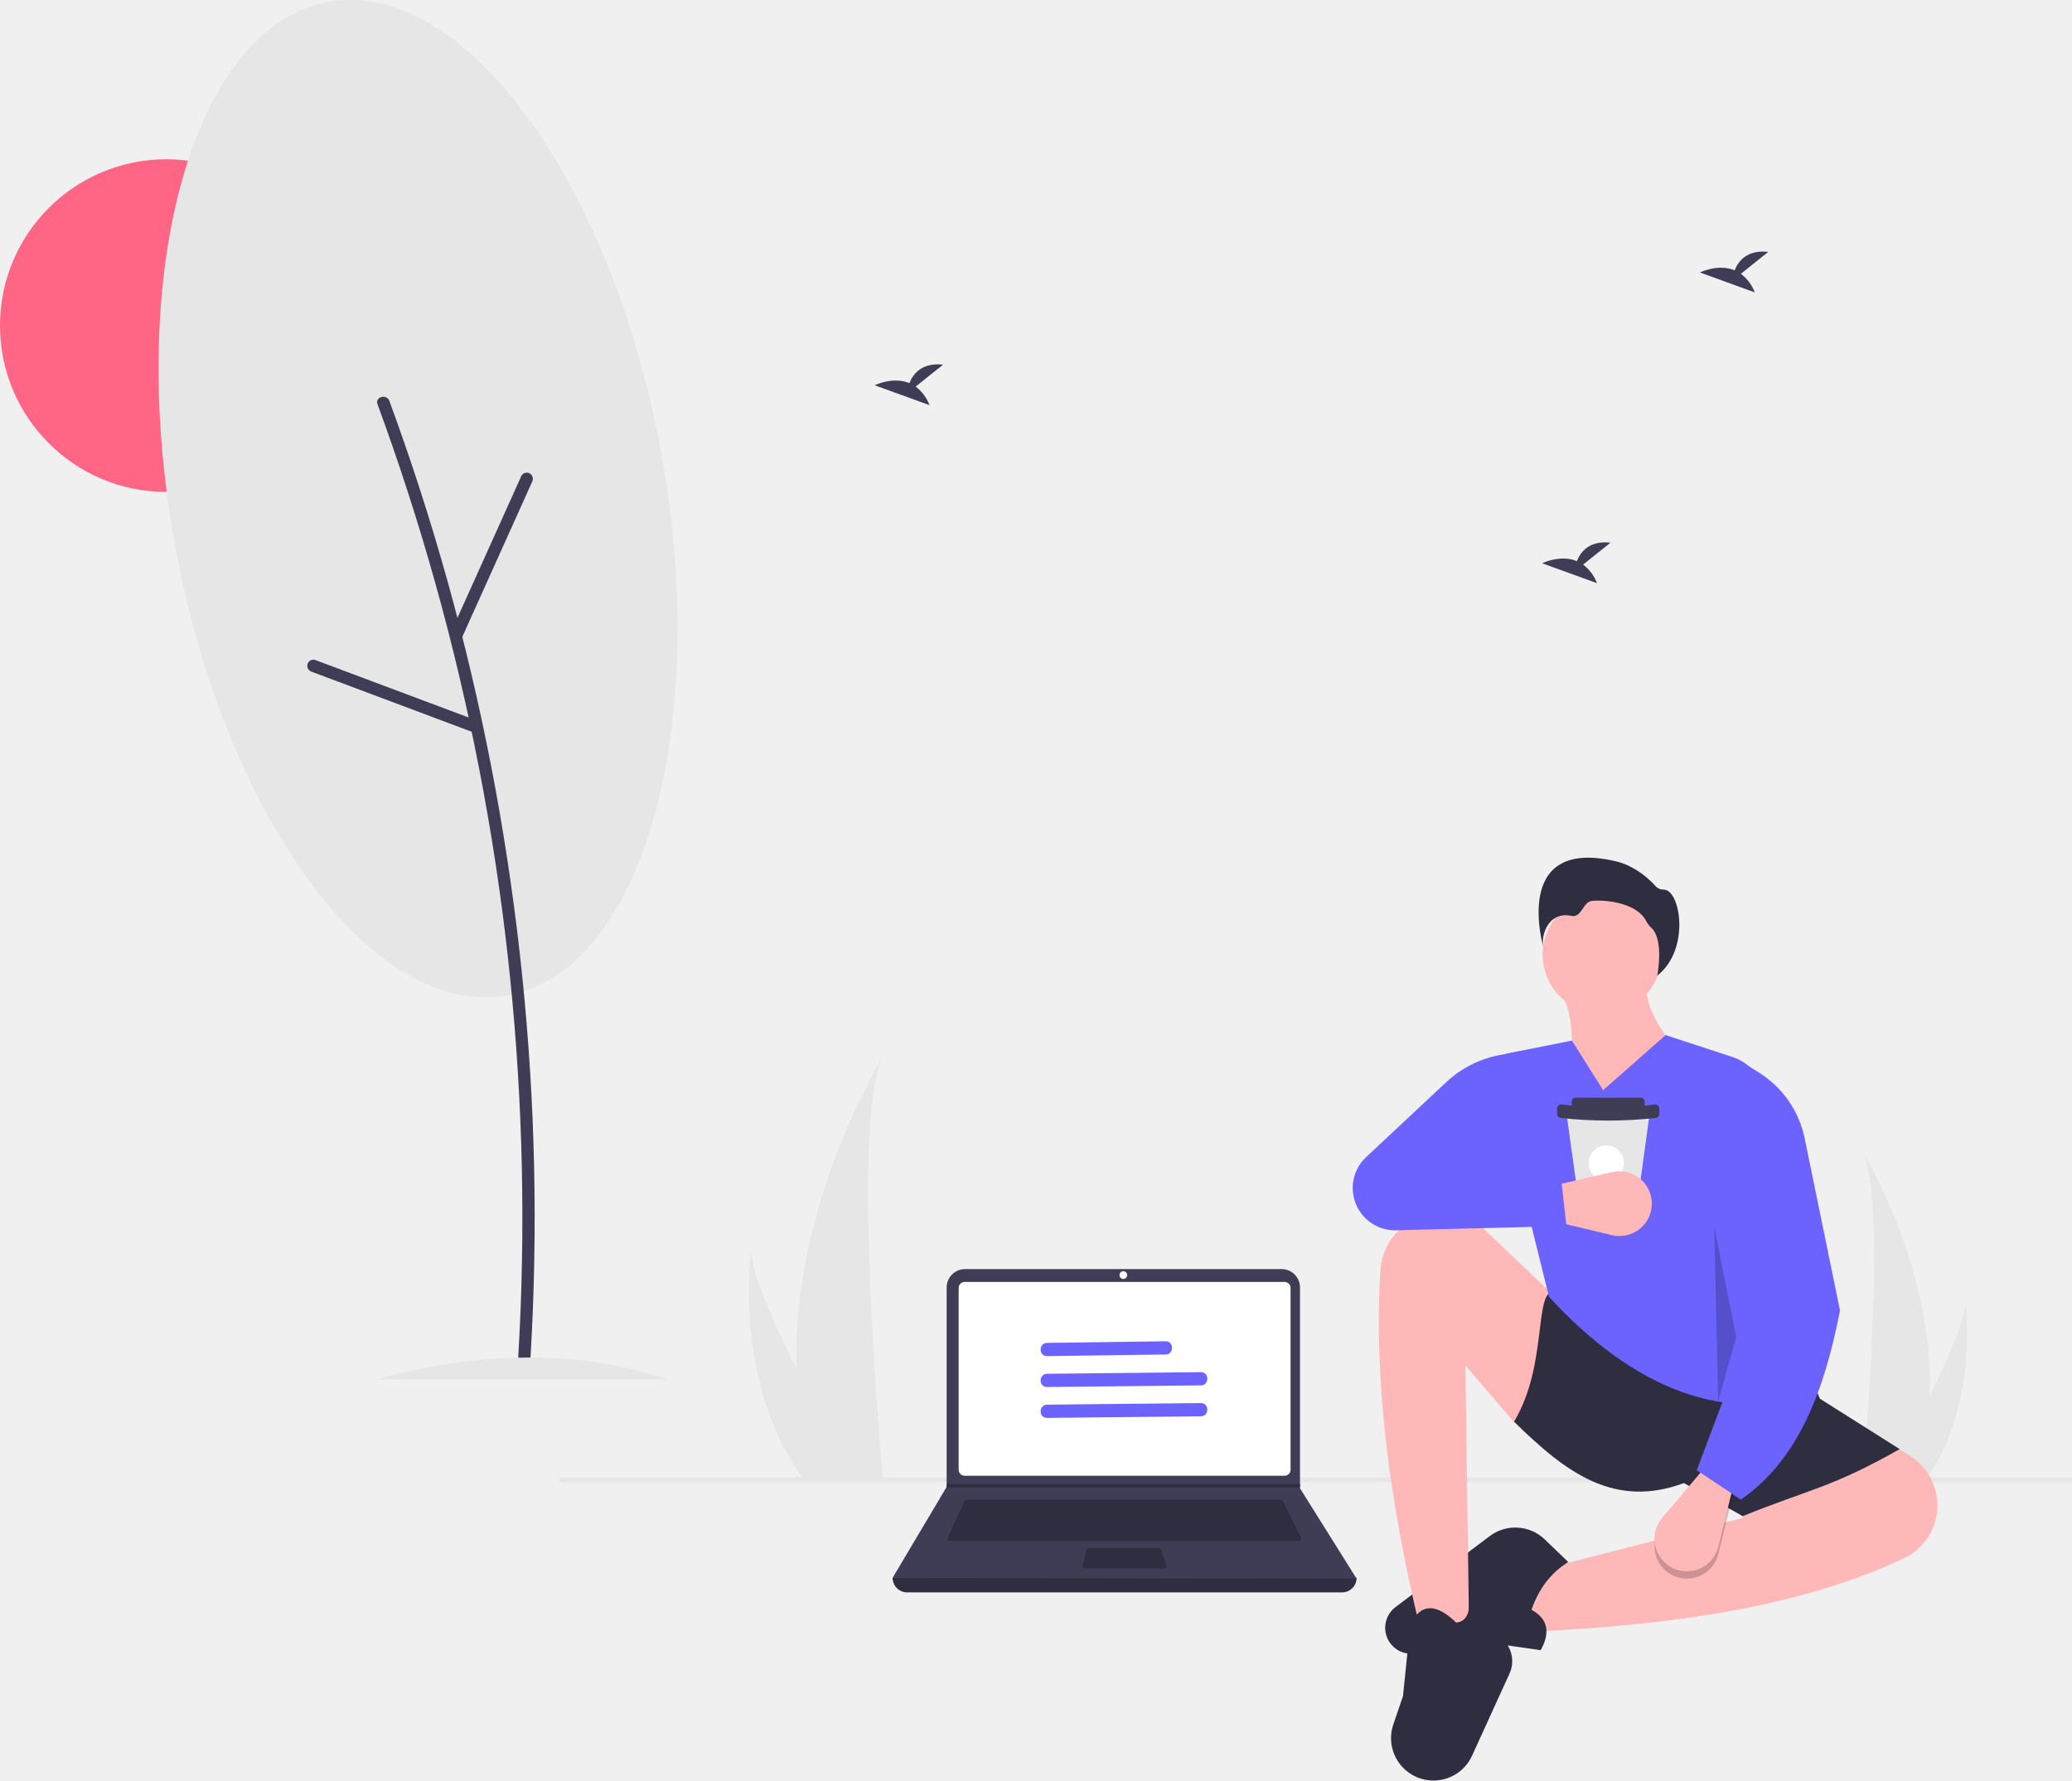
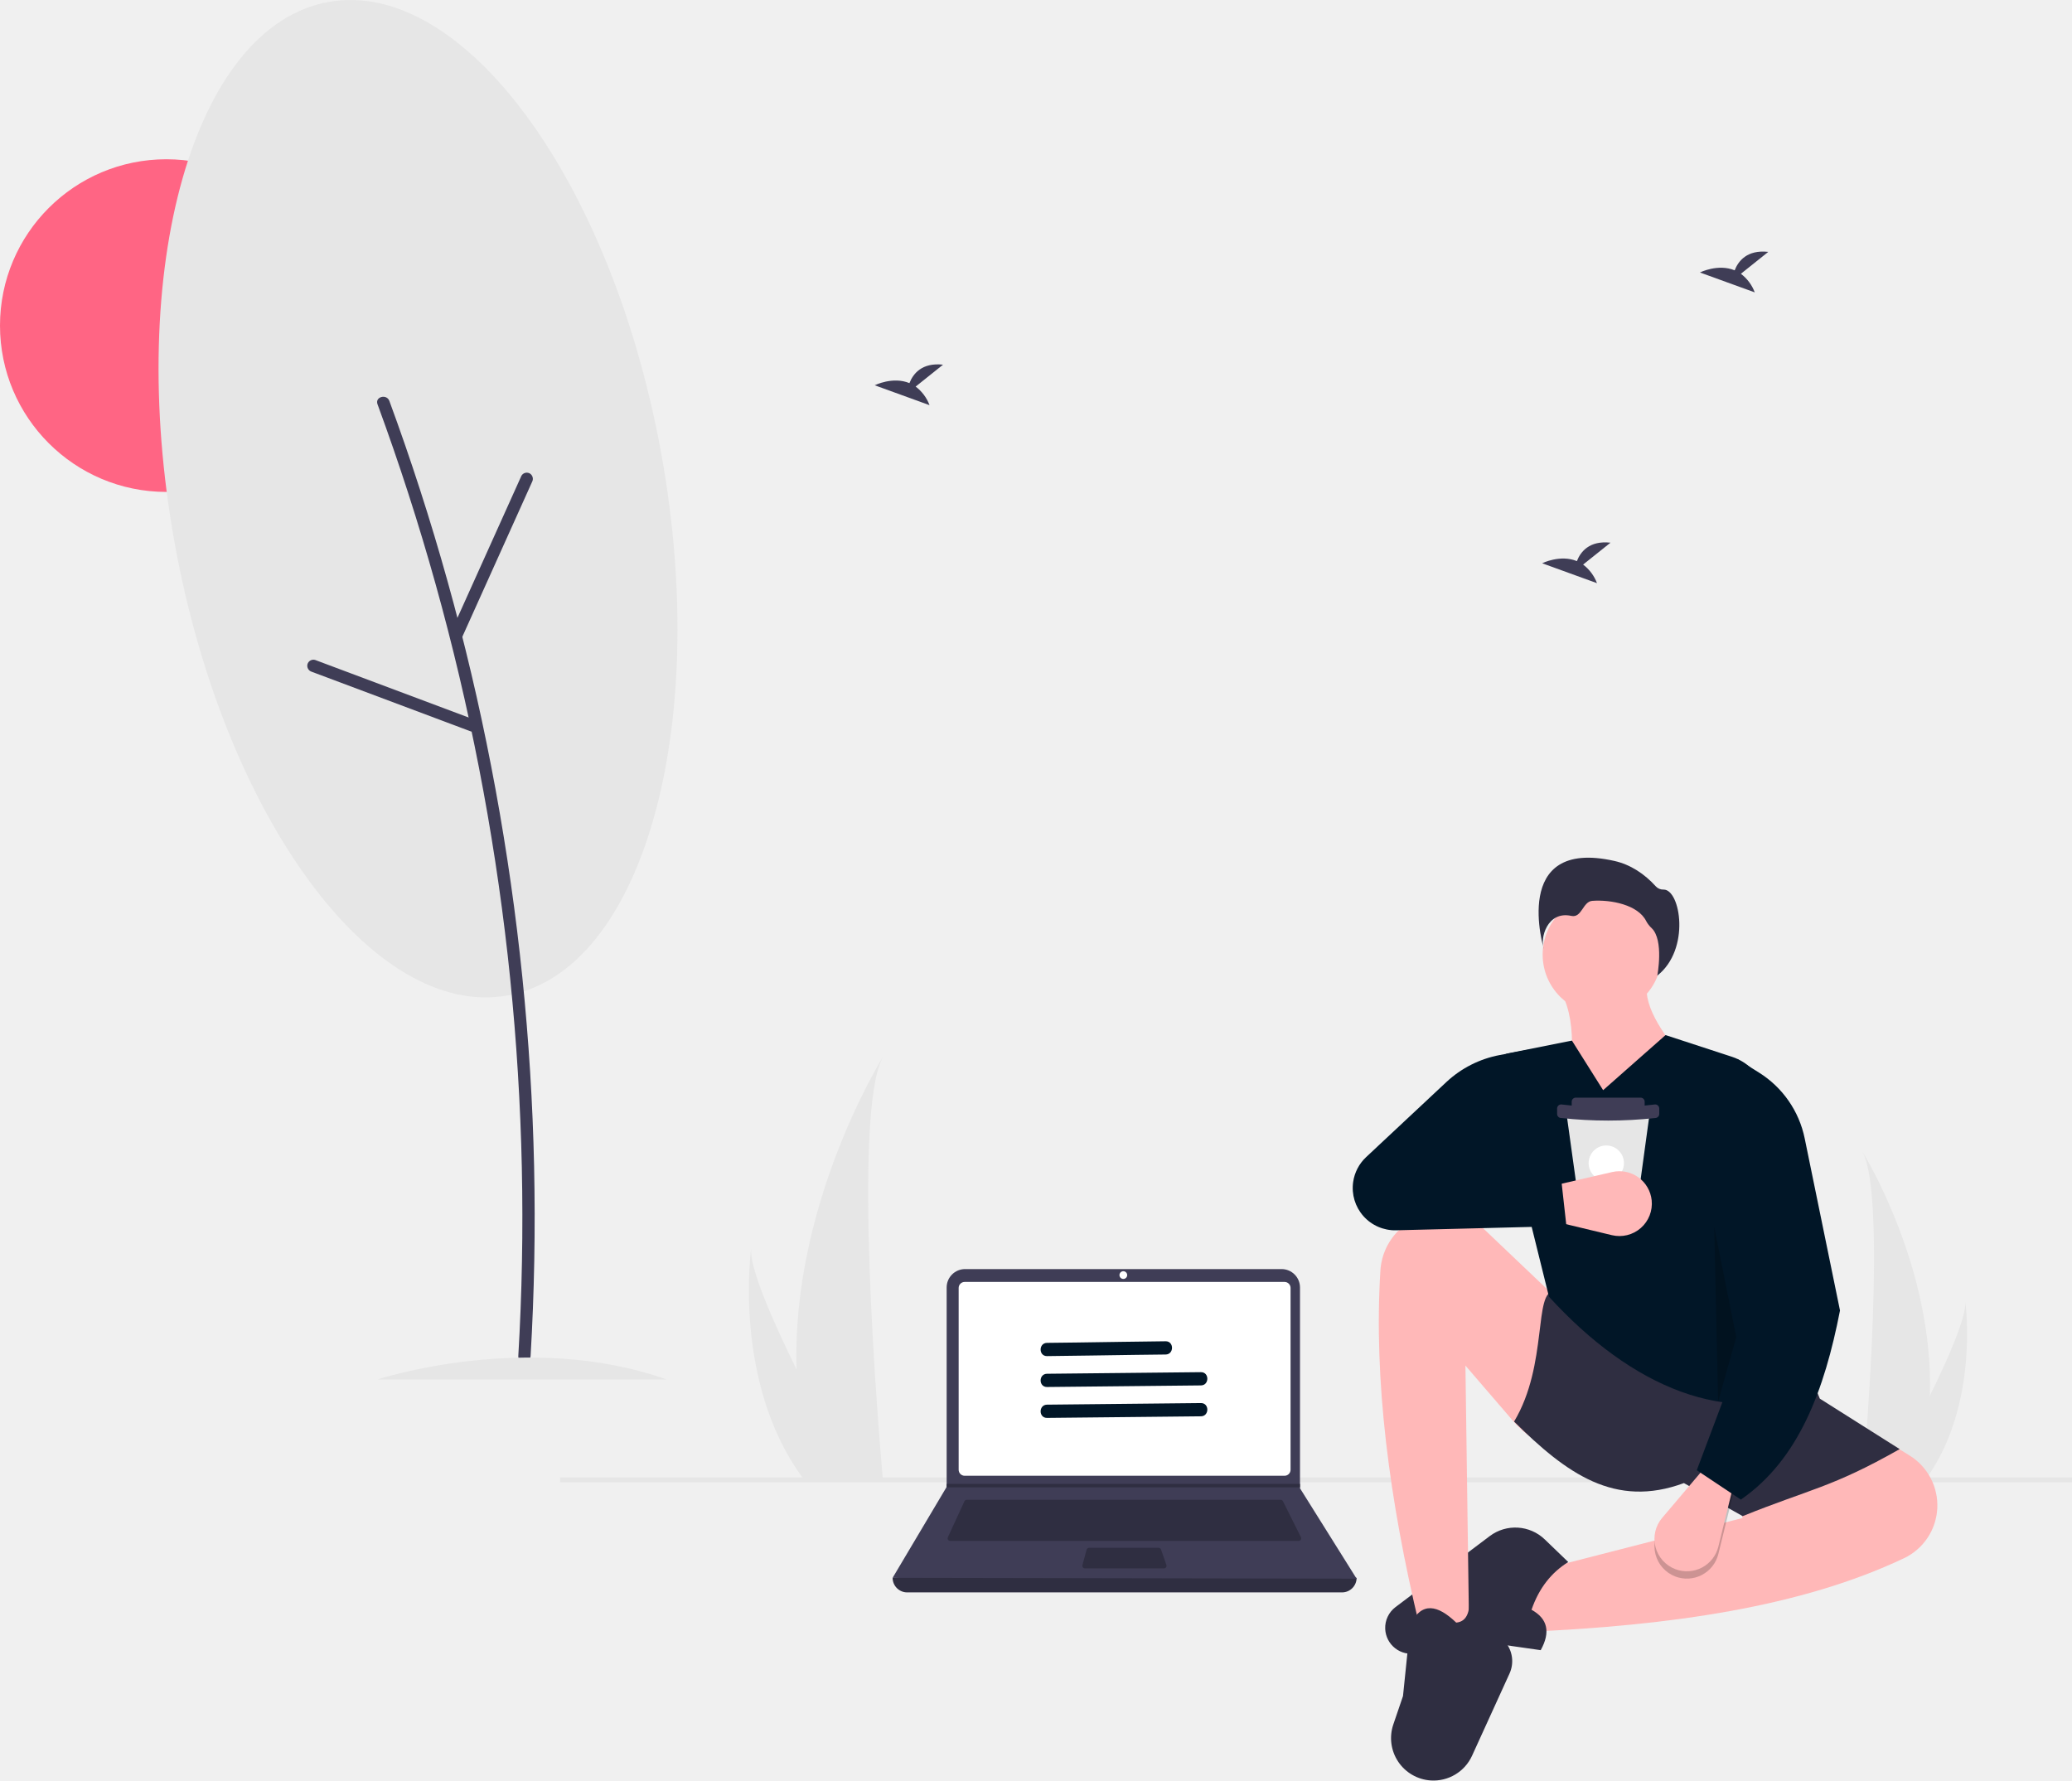
<svg xmlns="http://www.w3.org/2000/svg" id="a379d9a4-f6fe-40d1-beba-a0916853bd02" data-name="Layer 1" width="938.759" height="806.748" viewBox="0 0 938.759 806.748">
  <circle cx="75.365" cy="147.524" r="75.365" fill="#ff6584" />
  <path d="M1004.987,679.013a136.649,136.649,0,0,1-6.383,37.774c-.089.284-.182.563-.275.847H974.507c.025-.254.051-.538.076-.847,1.588-18.26,10.746-129.398-.203-148.403C975.337,569.926,1006.834,620.992,1004.987,679.013Z" transform="translate(-130.6204 -46.62582)" fill="#e6e6e6" />
  <path d="M1003.2,716.787c-.199.284-.407.568-.618.847H984.711c.136-.241.292-.525.474-.847,2.952-5.329,11.691-21.259,19.802-37.774,8.717-17.748,16.714-36.169,16.041-42.836C1021.235,637.68,1027.267,683.52,1003.2,716.787Z" transform="translate(-130.6204 -46.62582)" fill="#e6e6e6" />
  <rect x="253.759" y="669.385" width="685" height="2.241" fill="#e6e6e6" />
  <path d="M822.844,785.981l3.328-27.453,94.004-24.125-10.815-32.444c7.533-21.607,20.759-32.2,44.922-21.629l41.564,25.82a26.533,26.533,0,0,1,12.493,23.97v0a26.512,26.512,0,0,1-15.095,22.535C946.715,774.711,887.411,783.151,822.844,785.981Z" transform="translate(-130.6204 -46.62582)" fill="#ffb8b8" />
  <path d="M828.667,794.3l-29.116-4.159-27.233,5.558a11.763,11.763,0,0,1-14.104-11.035v0a11.763,11.763,0,0,1,4.674-9.884l42.675-32.152A19.266,19.266,0,0,1,830.519,744.136l10.626,10.233c-7.604,4.717-13.259,11.796-16.638,21.629Q835.47,782.024,828.667,794.3Z" transform="translate(-130.6204 -46.62582)" fill="#2f2e41" />
  <circle cx="725.855" cy="432.526" r="26.927" fill="#ffb8b8" />
  <path d="M898.546,532.252l-60.313,25.373c4.902-24.612,7.345-47.032,0-60.728l38.683-4.575C874.997,502.847,884.784,516.944,898.546,532.252Z" transform="translate(-130.6204 -46.62582)" fill="#ffb8b8" />
  <path d="M796.223,785.149l-22.461-1.664c-13.76-57.38-20.805-111.615-17.73-161.112a27.997,27.997,0,0,1,28.552-26.31h0a27.96,27.96,0,0,1,18.639,7.698l29.046,27.641a119.534,119.534,0,0,1,29.43,43.819c8.226,21.545,5.273,33.624-14.365,31.573a48.46,48.46,0,0,1-31.554-16.776l-21.22-24.661Z" transform="translate(-130.6204 -46.62582)" fill="#ffb8b8" />
  <path d="M778.829,853.333h0a19.217,19.217,0,0,1-16.938-25.377l4.384-12.859,3.328-32.444c5.126-10.46,12.385-8.895,20.797-.832,5.348-.525,6.496-5.873,5.823-13.31l16.865,22.702a13.534,13.534,0,0,1,1.45,13.685l-16.973,37.231A19.217,19.217,0,0,1,778.829,853.333Z" transform="translate(-130.6204 -46.62582)" fill="#2f2e41" />
  <path d="M991.303,703.207c-30.78,17.47-40.427,17.977-71.127,30.364l-26.621-14.974c-31.264,11.56-53.195-4.287-76.95-27.869,15.545-25.893,8.67-59.54,18.302-59.065l115.218,36.188,4.991,12.478Z" transform="translate(-130.6204 -46.62582)" fill="#2f2e41" />
-   <path d="M954.283,676.17c-40.682,17.609-84.486-1.035-121.873-42.011l-24.756-99.979a8.344,8.344,0,0,1,6.428-10.325l28.727-5.745,14.142,22.461,28.284-24.957,30.038,9.82A23.192,23.192,0,0,1,930.907,543.455Z" transform="translate(-130.6204 -46.62582)" fill="#6c63ff" />
+   <path d="M954.283,676.17c-40.682,17.609-84.486-1.035-121.873-42.011l-24.756-99.979a8.344,8.344,0,0,1,6.428-10.325l28.727-5.745,14.142,22.461,28.284-24.957,30.038,9.82A23.192,23.192,0,0,1,930.907,543.455Z" transform="translate(-130.6204 -46.62582)" fill="#011627" />
  <path d="M889.664,760.928h0a14.691,14.691,0,0,1-5.976-23.229l19.017-22.43,13.31,7.487-6.854,27.943A14.691,14.691,0,0,1,889.664,760.928Z" transform="translate(-130.6204 -46.62582)" opacity="0.2" />
  <path d="M889.664,757.601l0,0a14.691,14.691,0,0,1-5.976-23.229L902.706,711.942l13.31,7.487-6.854,27.943A14.691,14.691,0,0,1,889.664,757.601Z" transform="translate(-130.6204 -46.62582)" fill="#ffb8b8" />
-   <path d="M919.344,726.084,899.378,712.774l29.116-77.366L917.68,526.429l9.865,6.166a46.098,46.098,0,0,1,20.726,29.828l15.995,77.976C957.267,676.341,945.602,707.964,919.344,726.084Z" transform="translate(-130.6204 -46.62582)" fill="#6c63ff" />
+   <path d="M919.344,726.084,899.378,712.774l29.116-77.366L917.68,526.429l9.865,6.166a46.098,46.098,0,0,1,20.726,29.828l15.995,77.976C957.267,676.341,945.602,707.964,919.344,726.084Z" transform="translate(-130.6204 -46.62582)" fill="#011627" />
  <polygon points="776.661 555.922 786.644 605.836 778.433 635.028 776.661 555.922" opacity="0.2" />
  <path d="M830.142,476.842s-15.517-50.783,31.907-40.133c7.356,1.652,13.711,5.928,18.766,11.521a4.57,4.57,0,0,0,3.572,1.459c7.576,0,12.255,27.072-2.896,38.976,0,0,3.092-16.02-2.528-21.478a12.056,12.056,0,0,1-2.501-3.221c-3.658-7.378-15.952-9.8-24.432-9.172-4.329.321-4.707,7.868-9.5,6.814C831.626,459.211,828.145,471.843,830.142,476.842Z" transform="translate(-130.6204 -46.62582)" fill="#2f2e41" />
  <path d="M877.875,552.216l-.314,2.299-1.938,14.188-3.174,23.234-.795,5.817a1.853,1.853,0,0,1-1.836,1.603H848.655a1.854,1.854,0,0,1-1.836-1.598l-.808-5.822-3.227-23.234-1.972-14.198-.317-2.284a1.853,1.853,0,0,1,1.835-2.109h33.708a1.854,1.854,0,0,1,1.836,2.104Z" transform="translate(-130.6204 -46.62582)" fill="#e6e6e6" />
  <path d="M713.943,497.33H743.294a1.854,1.854,0,0,1,1.854,1.854v2.449a1.854,1.854,0,0,1-1.854,1.854H713.943a1.854,1.854,0,0,1-1.854-1.854V499.184A1.854,1.854,0,0,1,713.943,497.33Z" fill="#3f3d56" />
  <path d="M880.526,553.19a196.189,196.189,0,0,1-42.575,0,1.853,1.853,0,0,1-1.853-1.853h0v-2.449a1.853,1.853,0,0,1,1.853-1.853,174.442,174.442,0,0,0,42.575,0,1.853,1.853,0,0,1,1.853,1.853v2.449A1.853,1.853,0,0,1,880.526,553.19Z" transform="translate(-130.6204 -46.62582)" fill="#3f3d56" />
  <circle cx="727.759" cy="527.008" r="8" fill="#fff" />
  <path d="M878.946,590.465v0A14.691,14.691,0,0,1,860.905,606.269L832.311,599.404l.684-15.256,28.033-6.477A14.691,14.691,0,0,1,878.946,590.465Z" transform="translate(-130.6204 -46.62582)" fill="#ffb8b8" />
-   <path d="M840.313,602.132l-77.169,1.929a19.167,19.167,0,0,1-19.454-21.872v0a19.167,19.167,0,0,1,5.88-11.287l36.333-33.989a48.519,48.519,0,0,1,24.204-12.256l12.734-2.388,7.487,56.569-43.259-4.991,50.746,5.823Z" transform="translate(-130.6204 -46.62582)" fill="#6c63ff" />
+   <path d="M840.313,602.132l-77.169,1.929a19.167,19.167,0,0,1-19.454-21.872v0a19.167,19.167,0,0,1,5.88-11.287l36.333-33.989a48.519,48.519,0,0,1,24.204-12.256l12.734-2.388,7.487,56.569-43.259-4.991,50.746,5.823Z" transform="translate(-130.6204 -46.62582)" fill="#011627" />
  <path d="M738.651,768.127H541.643a6.606,6.606,0,0,1-6.606-6.606h0q107.123-12.45,210.219,0h0A6.606,6.606,0,0,1,738.651,768.127Z" transform="translate(-130.6204 -46.62582)" fill="#2f2e41" />
  <path d="M745.256,761.91,535.038,761.521l24.364-40.995.117-.194V629.985a8.35,8.35,0,0,1,8.35-8.35H711.26a8.35,8.35,0,0,1,8.35,8.35v90.969Z" transform="translate(-130.6204 -46.62582)" fill="#3f3d56" />
  <path d="M567.678,627.463a2.723,2.723,0,0,0-2.72,2.72v82.378a2.723,2.723,0,0,0,2.72,2.72H712.616a2.723,2.723,0,0,0,2.72-2.72V630.183a2.723,2.723,0,0,0-2.72-2.72Z" transform="translate(-130.6204 -46.62582)" fill="#fff" />
  <path d="M568.63,726.161a1.169,1.169,0,0,0-1.059.678l-7.507,16.32a1.166,1.166,0,0,0,1.059,1.653H718.995a1.166,1.166,0,0,0,1.042-1.687l-8.16-16.32a1.16,1.16,0,0,0-1.042-.644Z" transform="translate(-130.6204 -46.62582)" fill="#2f2e41" />
  <circle cx="508.944" cy="577.728" r="1.749" fill="#fff" />
  <path d="M624.047,747.921a1.168,1.168,0,0,0-1.125.863l-1.883,6.994a1.166,1.166,0,0,0,1.125,1.469H657.976a1.165,1.165,0,0,0,1.101-1.547l-2.421-6.994a1.166,1.166,0,0,0-1.102-.784Z" transform="translate(-130.6204 -46.62582)" fill="#2f2e41" />
  <polygon points="588.99 672.346 588.99 673.901 428.781 673.901 428.901 673.706 428.901 672.346 588.99 672.346" fill="#2f2e41" />
  <path d="M491.522,667.133a175.145,175.145,0,0,0,8.182,48.416c.114.364.233.722.353,1.086H530.589c-.033-.326-.065-.689-.098-1.086-2.036-23.404-13.773-165.851.261-190.21C529.525,527.314,489.155,592.766,491.522,667.133Z" transform="translate(-130.6204 -46.62582)" fill="#e6e6e6" />
  <path d="M493.813,715.548c.255.364.521.727.793,1.086h22.905c-.174-.309-.375-.673-.608-1.086-3.784-6.83-14.984-27.248-25.381-48.416-11.173-22.748-21.423-46.358-20.56-54.903C470.696,614.156,462.965,672.909,493.813,715.548Z" transform="translate(-130.6204 -46.62582)" fill="#e6e6e6" />
  <path d="M545.473,221.785l12.413-9.928c-9.643-1.064-13.606,4.195-15.227,8.358-7.534-3.128-15.735.972-15.735.972l24.837,9.017A18.795,18.795,0,0,0,545.473,221.785Z" transform="translate(-130.6204 -46.62582)" fill="#3f3d56" />
  <path d="M919.357,170.679l12.413-9.928c-9.643-1.064-13.606,4.195-15.227,8.358-7.534-3.128-15.735.972-15.735.972l24.837,9.017A18.795,18.795,0,0,0,919.357,170.679Z" transform="translate(-130.6204 -46.62582)" fill="#3f3d56" />
  <path d="M847.876,302.435l12.413-9.928c-9.643-1.064-13.606,4.195-15.227,8.358-7.534-3.128-15.735.972-15.735.972l24.837,9.017A18.795,18.795,0,0,0,847.876,302.435Z" transform="translate(-130.6204 -46.62582)" fill="#3f3d56" />
  <ellipse cx="320.013" cy="272.581" rx="112.082" ry="228.693" transform="translate(-173.9083 14.4814) rotate(-10.22048)" fill="#e6e6e6" />
  <path d="M301.656,229.775q14.788,40.211,26.319,81.518,11.509,41.268,19.69,83.369,8.18,42.087,12.971,84.738,4.767,42.576,6.125,85.443,1.35,42.821-.746,85.658-.258,5.248-.568,10.493c-.211,3.582,5.362,3.57,5.572,0q2.526-42.972,1.585-86.051-.946-42.832-5.319-85.497-4.384-42.789-12.146-85.146-7.767-42.338-18.913-83.963-11.139-41.578-25.615-82.165-1.766-4.949-3.582-9.88c-1.227-3.337-6.614-1.895-5.373,1.481Z" transform="translate(-130.6204 -46.62582)" fill="#3f3d56" />
  <path d="M340.048,335.23l24.685-54.809L371.69,264.973a2.871,2.871,0,0,0-.999-3.812,2.808,2.808,0,0,0-3.812.999L342.194,316.97,335.237,332.418a2.871,2.871,0,0,0,.999,3.812,2.808,2.808,0,0,0,3.812-.999Z" transform="translate(-130.6204 -46.62582)" fill="#3f3d56" />
  <path d="M345.502,372.68l-56.285-21.103-15.864-5.948a2.809,2.809,0,0,0-3.427,1.946,2.847,2.847,0,0,0,1.946,3.427L328.157,372.105l15.864,5.948a2.809,2.809,0,0,0,3.427-1.946,2.847,2.847,0,0,0-1.946-3.427Z" transform="translate(-130.6204 -46.62582)" fill="#3f3d56" />
  <path d="M301.672,671.626s67.789-22.287,130.934,0" transform="translate(-130.6204 -46.62582)" fill="#e6e6e6" />
-   <path d="M604.998,661.066c13.433-.14,26.864-.38,40.296-.562q6.717-.091,13.434-.16c3.859-.04,3.868-6.04,0-6-13.433.14-26.864.38-40.296.562q-6.717.091-13.434.16c-3.859.04-3.868,6.04,0,6Z" transform="translate(-130.6204 -46.62582)" fill="#6c63ff" />
-   <path d="M604.998,675.066l54.29-.562,15.44-.16c3.859-.04,3.868-6.04,0-6l-54.29.562-15.44.16c-3.859.04-3.868,6.04,0,6Z" transform="translate(-130.6204 -46.62582)" fill="#6c63ff" />
-   <path d="M604.998,689.066l54.29-.562,15.44-.16c3.859-.04,3.868-6.04,0-6l-54.29.562-15.44.16c-3.859.04-3.868,6.04,0,6Z" transform="translate(-130.6204 -46.62582)" fill="#6c63ff" />
+   <path d="M604.998,661.066c13.433-.14,26.864-.38,40.296-.562q6.717-.091,13.434-.16c3.859-.04,3.868-6.04,0-6-13.433.14-26.864.38-40.296.562q-6.717.091-13.434.16c-3.859.04-3.868,6.04,0,6Z" transform="translate(-130.6204 -46.62582)" fill="#011627" />
+   <path d="M604.998,675.066l54.29-.562,15.44-.16c3.859-.04,3.868-6.04,0-6l-54.29.562-15.44.16c-3.859.04-3.868,6.04,0,6Z" transform="translate(-130.6204 -46.62582)" fill="#011627" />
+   <path d="M604.998,689.066l54.29-.562,15.44-.16c3.859-.04,3.868-6.04,0-6l-54.29.562-15.44.16c-3.859.04-3.868,6.04,0,6Z" transform="translate(-130.6204 -46.62582)" fill="#011627" />
</svg>
